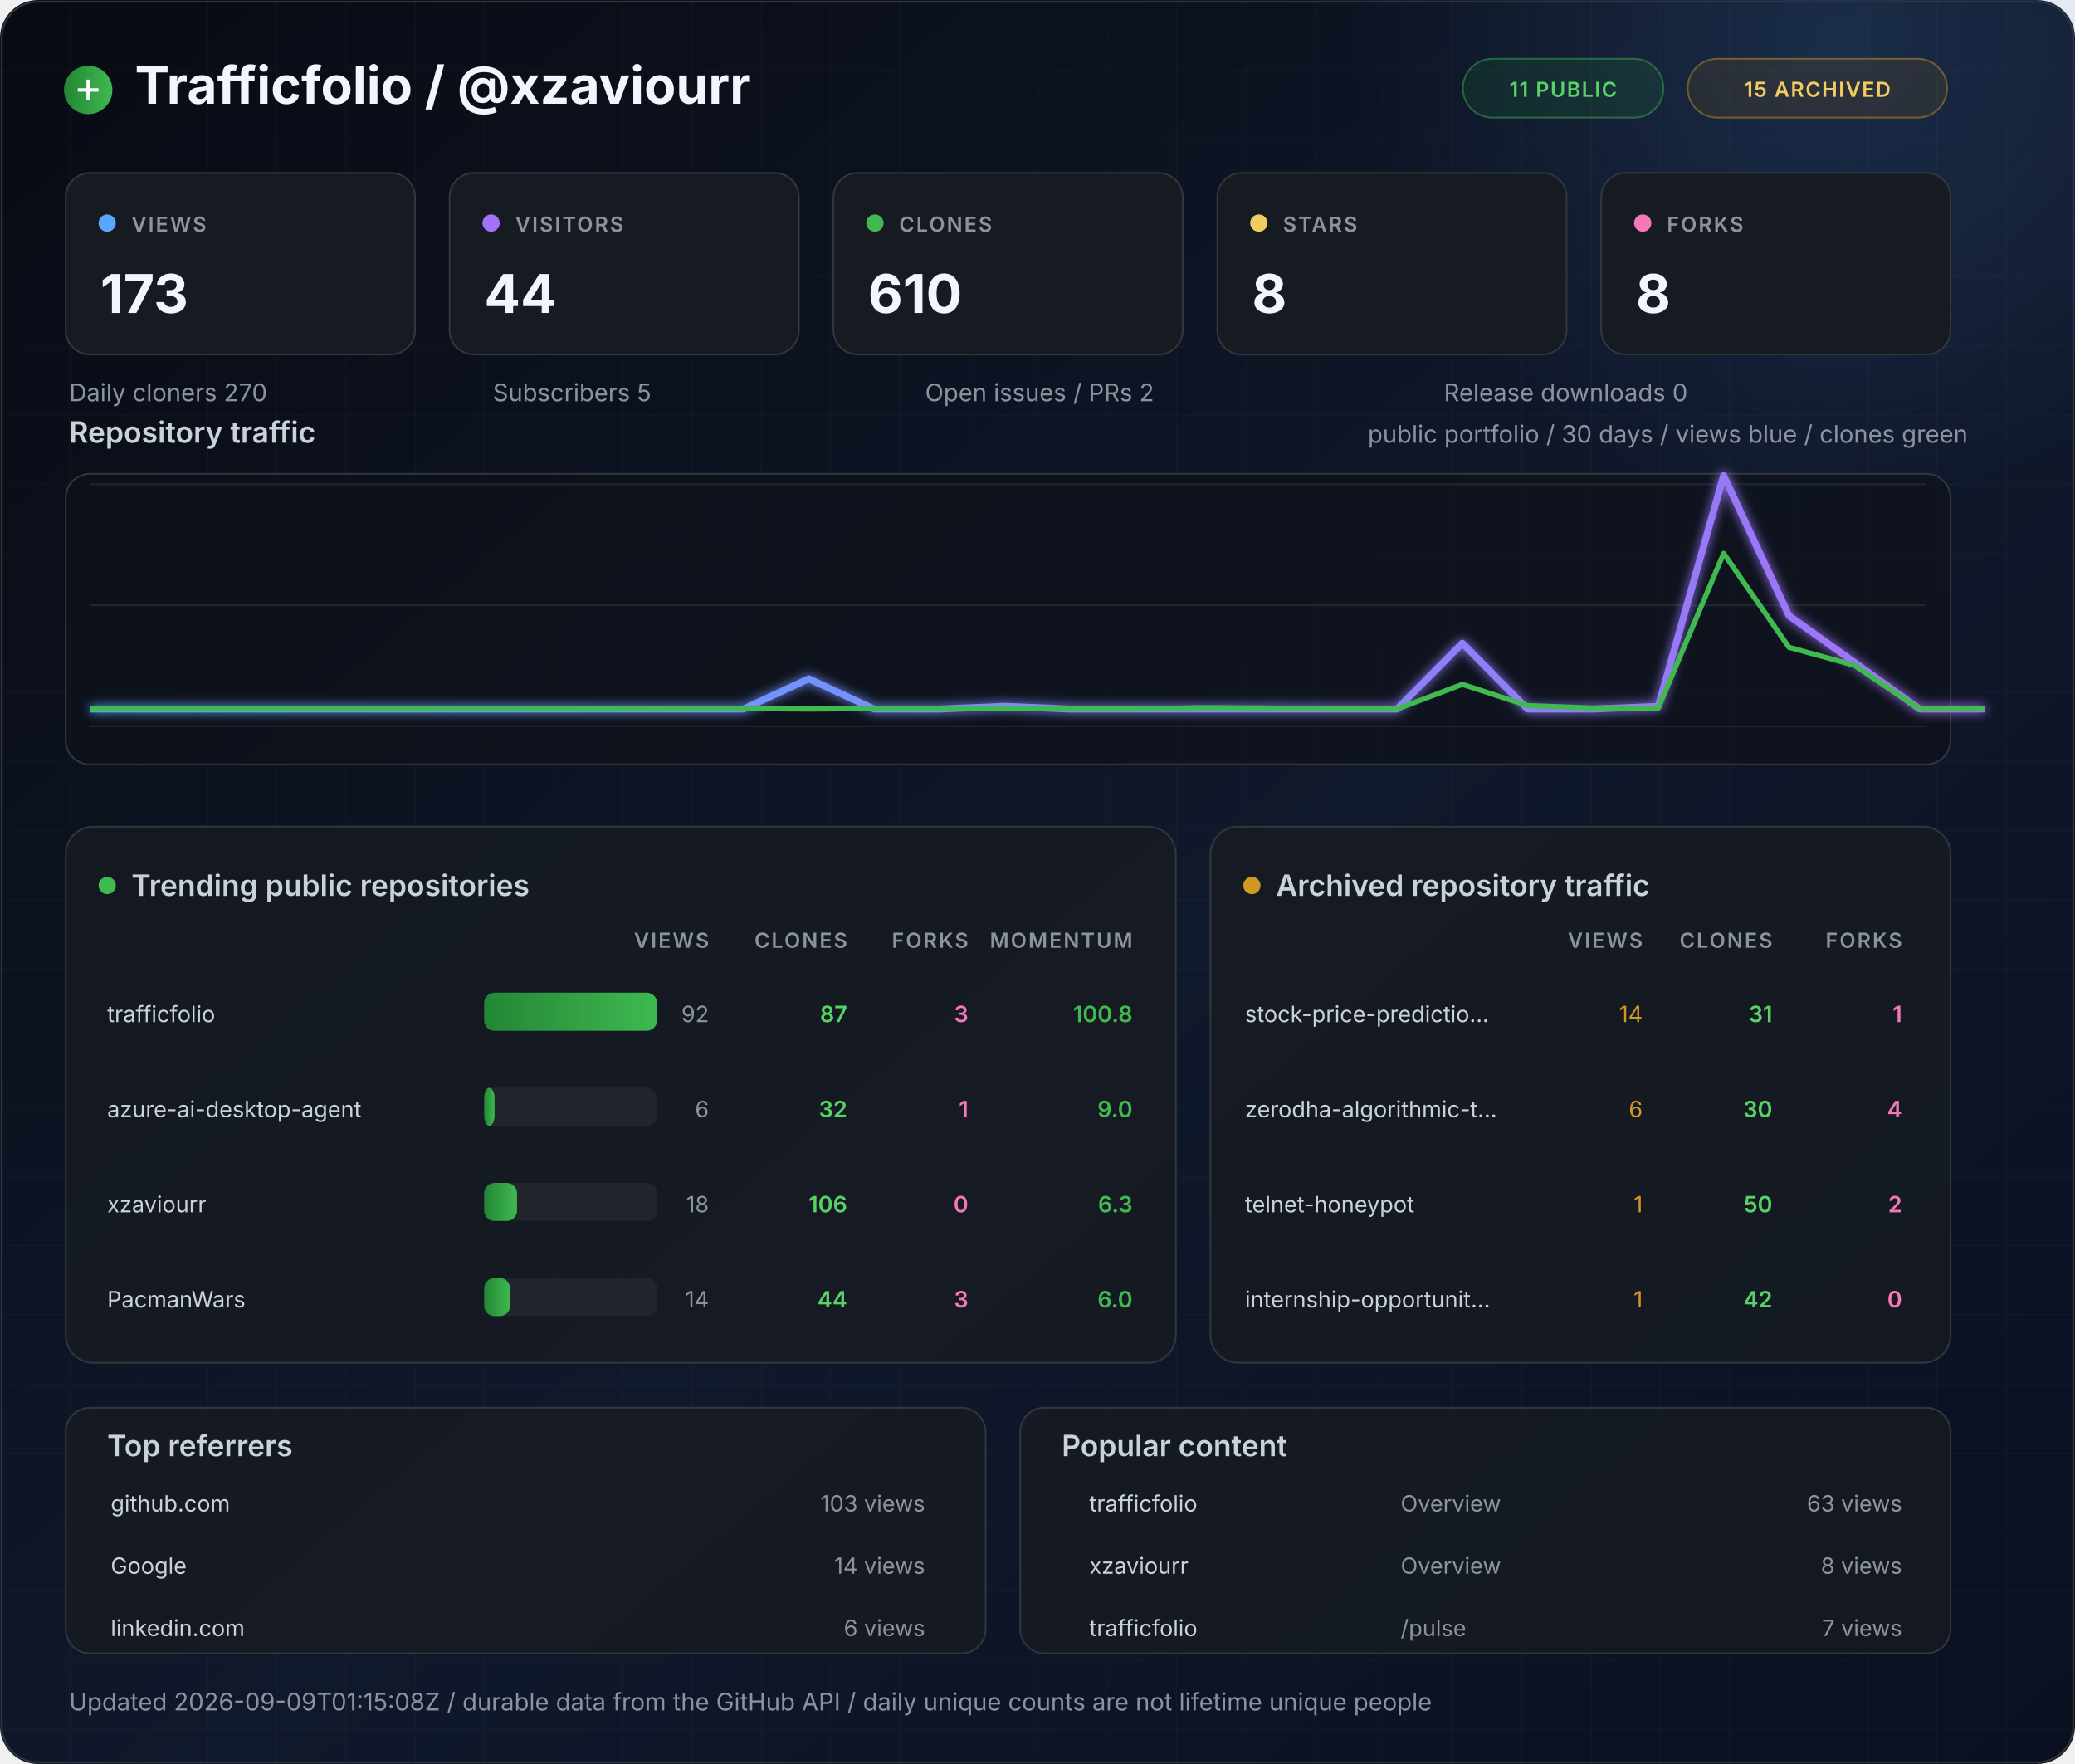
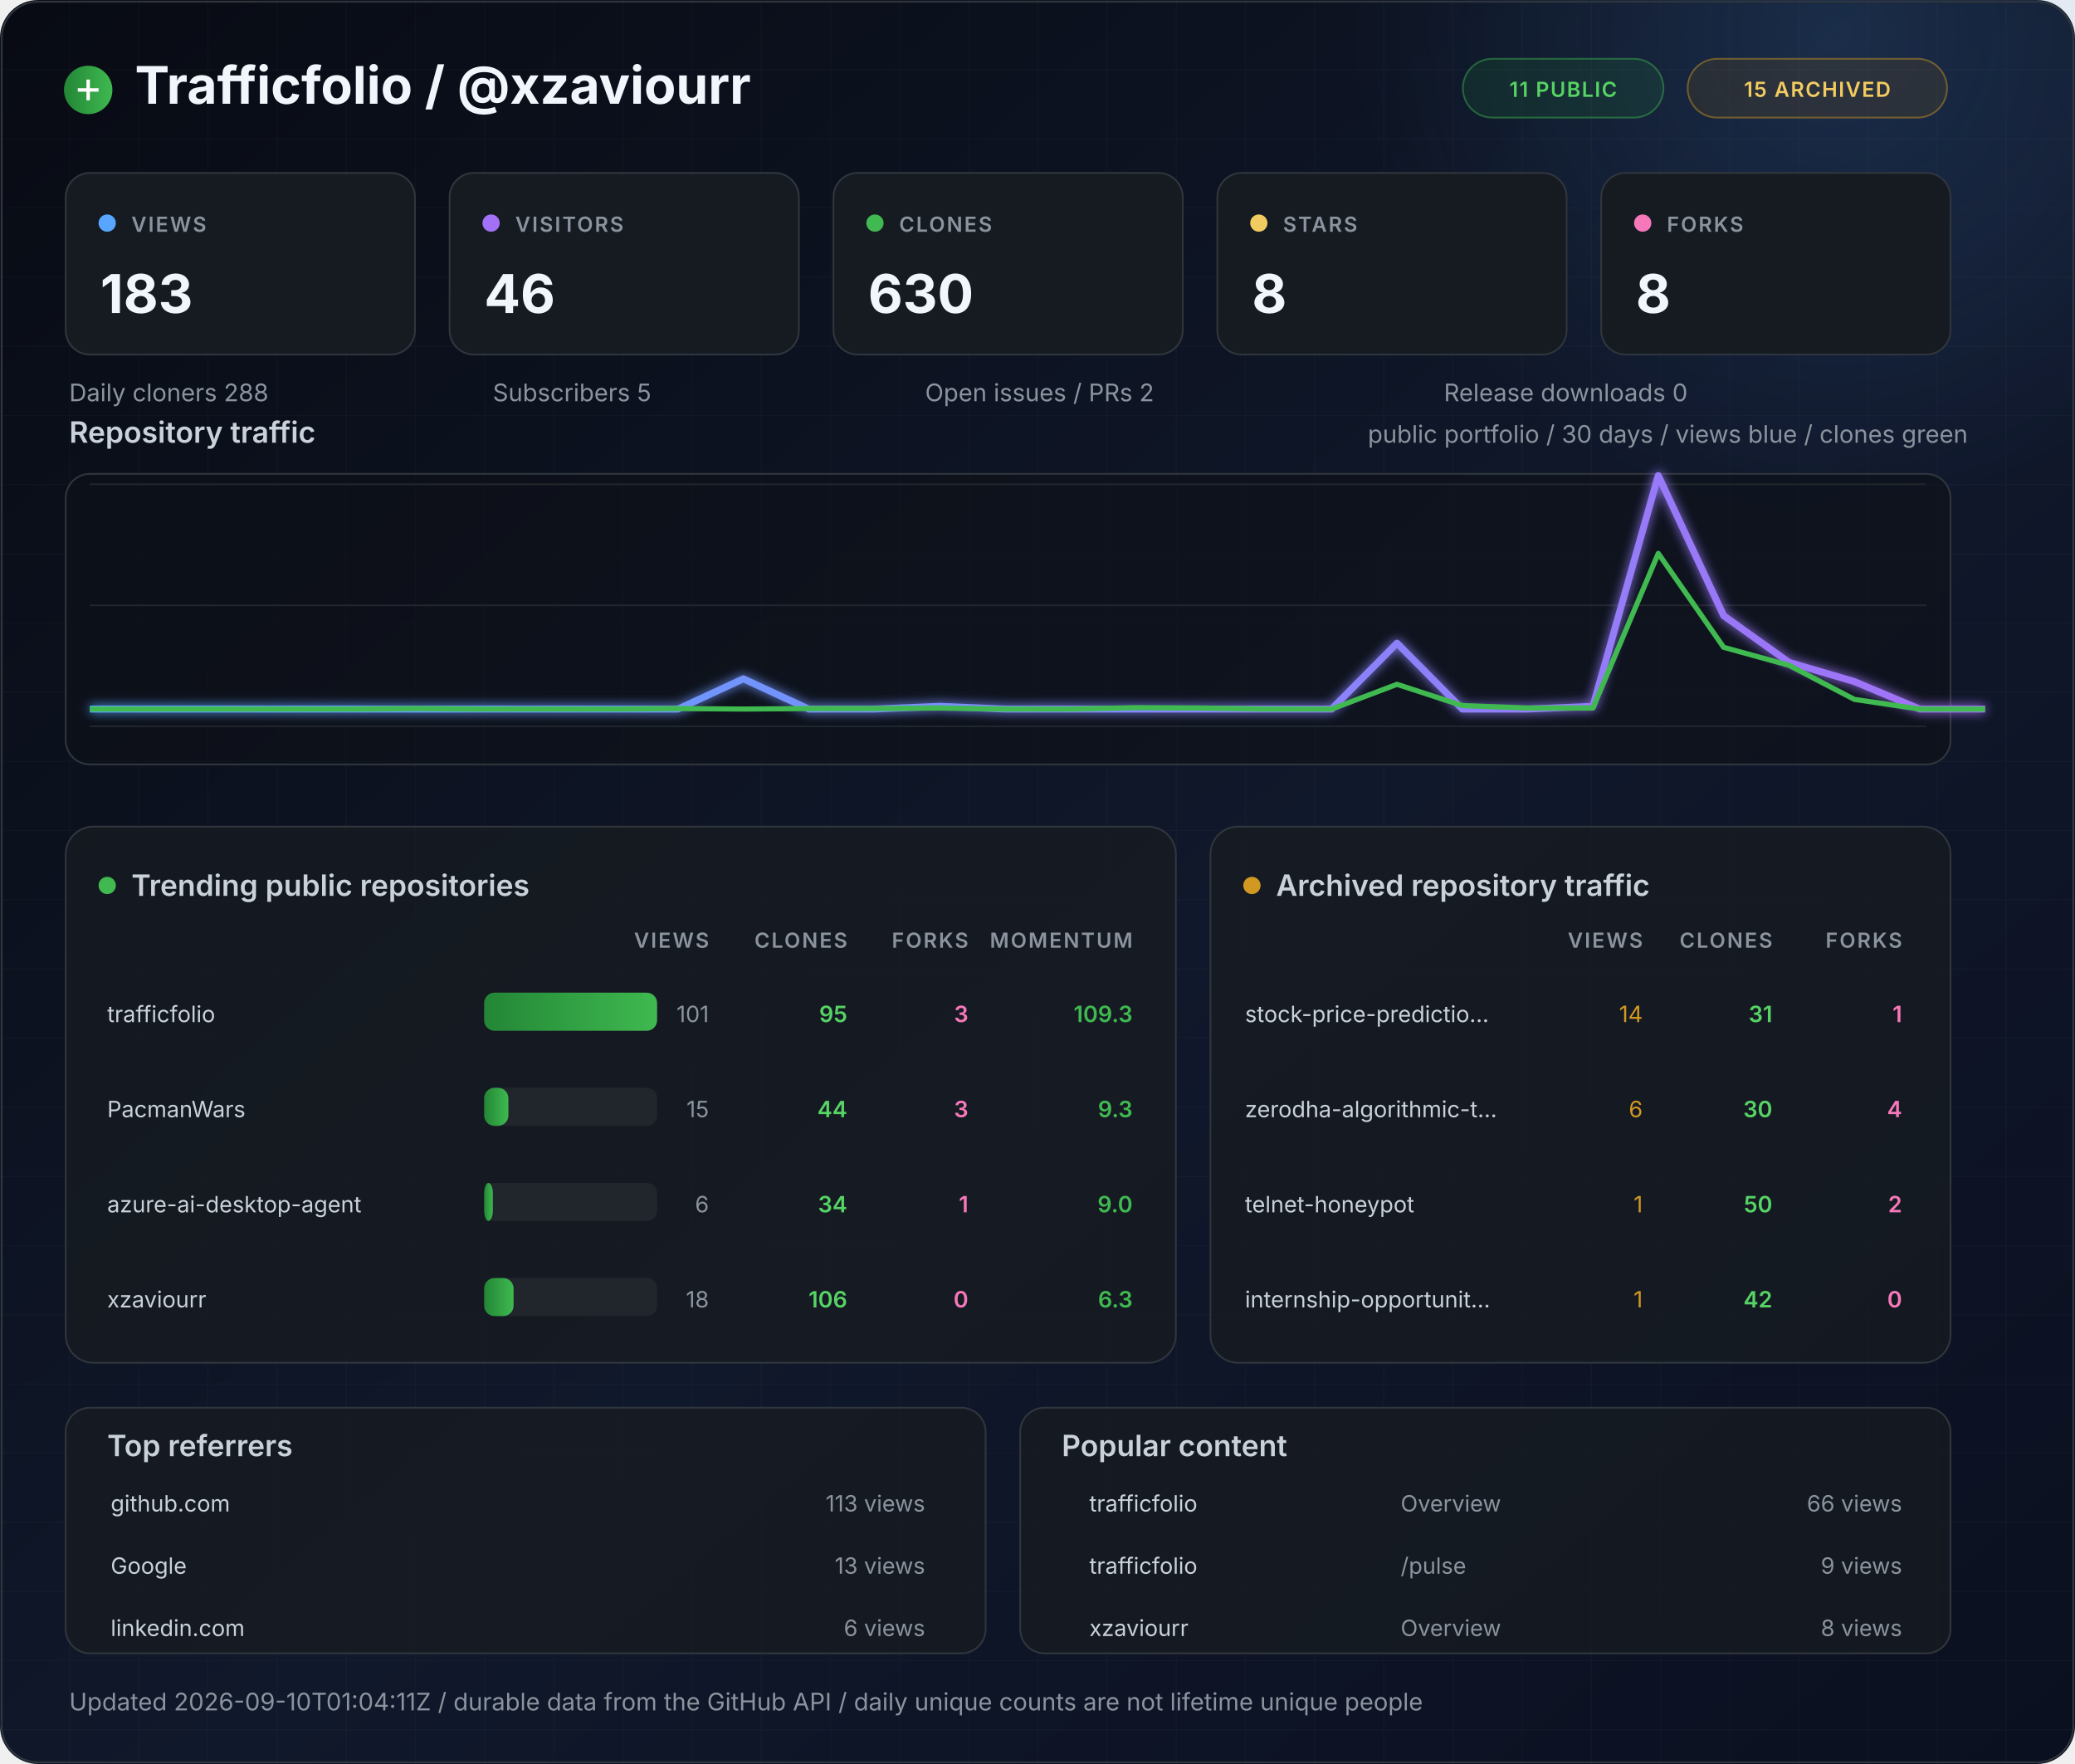
<svg xmlns="http://www.w3.org/2000/svg" width="1200" height="1020" viewBox="0 0 1200 1020" role="img" aria-label="Trafficfolio GitHub analytics dashboard for xzaviourr">
  <defs>
    <linearGradient id="bg" x1="0" y1="0" x2="1" y2="1">
      <stop stop-color="#080b13" />
      <stop offset=".55" stop-color="#10182b" />
      <stop offset="1" stop-color="#0b1020" />
    </linearGradient>
    <linearGradient id="line" x1="0" y1="0" x2="1" y2="0">
      <stop stop-color="#58a6ff" />
      <stop offset="1" stop-color="#a371f7" />
    </linearGradient>
    <linearGradient id="bar" x1="0" y1="0" x2="1" y2="0">
      <stop stop-color="#238636" />
      <stop offset="1" stop-color="#3fb950" />
    </linearGradient>
    <linearGradient id="archiveBar" x1="0" y1="0" x2="1" y2="0">
      <stop stop-color="#9e6a03" />
      <stop offset="1" stop-color="#f2cc60" />
    </linearGradient>
    <radialGradient id="ambient">
      <stop stop-color="#58a6ff" stop-opacity=".16" />
      <stop offset="1" stop-color="#58a6ff" stop-opacity="0" />
    </radialGradient>
    <pattern id="grid" width="40" height="40" patternUnits="userSpaceOnUse">
      <path d="M40 0H0V40" fill="none" stroke="#ffffff" stroke-opacity=".025" />
    </pattern>
    <filter id="glow">
      <feGaussianBlur stdDeviation="3" result="b" />
      <feMerge>
        <feMergeNode in="b" />
        <feMergeNode in="SourceGraphic" />
      </feMerge>
    </filter>
    <style>
    .title{font:750 30px -apple-system,BlinkMacSystemFont,"Segoe UI",sans-serif;fill:#f0f6fc}
    .subtitle{font:14px -apple-system,BlinkMacSystemFont,"Segoe UI",sans-serif;fill:#8b949e}
    .label{font:600 12px -apple-system,BlinkMacSystemFont,"Segoe UI",sans-serif;fill:#8b949e;letter-spacing:1px}
    .metric{font:700 31px -apple-system,BlinkMacSystemFont,"Segoe UI",sans-serif;fill:#f0f6fc}
    .section{font:600 17px -apple-system,BlinkMacSystemFont,"Segoe UI",sans-serif;fill:#c9d1d9}
    .repo,.value,.trend,.archive,.clone,.fork{font:13px -apple-system,BlinkMacSystemFont,"Segoe UI",sans-serif;fill:#c9d1d9}
    .value{fill:#8b949e} .trend{fill:#3fb950;font-weight:600} .archive{fill:#d29922}
    .clone{fill:#56d364;font-weight:600} .fork{fill:#f778ba;font-weight:600}
    .pill{font:600 12px -apple-system,BlinkMacSystemFont,"Segoe UI",sans-serif;letter-spacing:.7px}
  </style>
  </defs>
  <rect width="1200" height="1020" rx="22" fill="url(#bg)" />
  <rect width="1200" height="1020" rx="22" fill="url(#grid)" />
  <circle cx="1060" cy="20" r="280" fill="url(#ambient)" />
  <rect x="1" y="1" width="1198" height="1018" rx="21" fill="none" stroke="#30363d" />
  <circle cx="51" cy="52" r="14" fill="url(#bar)" />
  <path d="M45 52h12M51 46v12" stroke="#fff" stroke-width="2" />
  <text x="78" y="60" class="title">Trafficfolio / @xzaviourr</text>
  <rect x="846" y="34" width="116" height="34" rx="17" fill="#238636" fill-opacity=".16" stroke="#3fb950" stroke-opacity=".45" />
  <text x="904" y="56" text-anchor="middle" class="pill" fill="#56d364">11 PUBLIC</text>
  <rect x="976" y="34" width="150" height="34" rx="17" fill="#9e6a03" fill-opacity=".14" stroke="#d29922" stroke-opacity=".45" />
  <text x="1051" y="56" text-anchor="middle" class="pill" fill="#f2cc60">15 ARCHIVED</text>
  <rect x="38" y="100" width="202" height="105" rx="14" fill="#161b22" stroke="#30363d" />
  <circle cx="62" cy="129" r="5" fill="#58a6ff" />
  <text x="76" y="134" class="label">VIEWS</text>
-   <text x="58" y="181" class="metric">173</text>
+   <text x="58" y="181" class="metric">183</text>
  <rect x="260" y="100" width="202" height="105" rx="14" fill="#161b22" stroke="#30363d" />
  <circle cx="284" cy="129" r="5" fill="#a371f7" />
  <text x="298" y="134" class="label">VISITORS</text>
-   <text x="280" y="181" class="metric">44</text>
+   <text x="280" y="181" class="metric">46</text>
  <rect x="482" y="100" width="202" height="105" rx="14" fill="#161b22" stroke="#30363d" />
  <circle cx="506" cy="129" r="5" fill="#3fb950" />
  <text x="520" y="134" class="label">CLONES</text>
-   <text x="502" y="181" class="metric">610</text>
+   <text x="502" y="181" class="metric">630</text>
  <rect x="704" y="100" width="202" height="105" rx="14" fill="#161b22" stroke="#30363d" />
  <circle cx="728" cy="129" r="5" fill="#f2cc60" />
  <text x="742" y="134" class="label">STARS</text>
  <text x="724" y="181" class="metric">8</text>
  <rect x="926" y="100" width="202" height="105" rx="14" fill="#161b22" stroke="#30363d" />
  <circle cx="950" cy="129" r="5" fill="#f778ba" />
  <text x="964" y="134" class="label">FORKS</text>
  <text x="946" y="181" class="metric">8</text>
-   <text x="40" y="232" class="subtitle">Daily cloners 270</text>
+   <text x="40" y="232" class="subtitle">Daily cloners 288</text>
  <text x="285" y="232" class="subtitle">Subscribers 5</text>
  <text x="535" y="232" class="subtitle">Open issues / PRs 2</text>
  <text x="835" y="232" class="subtitle">Release downloads 0</text>
  <text x="40" y="256" class="section">Repository traffic</text>
  <text x="1138" y="256" text-anchor="end" class="subtitle">public portfolio / 30 days / views blue / clones green</text>
  <rect x="38" y="274" width="1090" height="168" rx="14" fill="#0d1117" fill-opacity=".62" stroke="#30363d" />
  <line x1="52" y1="420" x2="1114" y2="420" stroke="#21262d" />
  <line x1="52" y1="350" x2="1114" y2="350" stroke="#21262d" />
  <line x1="52" y1="280" x2="1114" y2="280" stroke="#21262d" />
-   <polyline points="52.0,410.0 89.8,410.0 127.6,410.0 165.4,410.0 203.2,410.0 241.0,410.0 278.8,410.0 316.6,410.0 354.3,410.0 392.1,410.0 429.9,410.0 467.7,392.5 505.5,410.0 543.3,410.0 581.1,408.4 618.9,410.0 656.7,410.0 694.5,410.0 732.3,410.0 770.1,410.0 807.9,410.0 845.7,371.9 883.4,410.0 921.2,410.0 959.0,408.4 996.8,275.0 1034.6,356.0 1072.4,383.0 1110.2,410.0 1148.0,410.0" fill="none" stroke="url(#line)" stroke-width="4" stroke-linejoin="round" filter="url(#glow)" />
-   <polyline points="52.0,410.0 89.8,410.0 127.6,410.0 165.4,410.0 203.2,410.0 241.0,410.0 278.8,409.7 316.6,410.0 354.3,410.0 392.1,410.0 429.9,409.7 467.7,410.0 505.5,409.7 543.3,409.7 581.1,409.4 618.9,410.0 656.7,410.0 694.5,409.2 732.3,409.4 770.1,410.0 807.9,410.0 845.7,395.7 883.4,408.0 921.2,409.4 959.0,409.4 996.8,320.0 1034.6,374.3 1072.4,384.7 1110.2,410.0 1148.0,410.0" fill="none" stroke="#3fb950" stroke-width="3" stroke-linejoin="round" />
+   <polyline points="52.0,410.0 89.8,410.0 127.6,410.0 165.4,410.0 203.2,410.0 241.0,410.0 278.8,410.0 316.6,410.0 354.3,410.0 392.1,410.0 429.9,392.5 467.7,410.0 505.5,410.0 543.3,408.4 581.1,410.0 618.9,410.0 656.7,410.0 694.5,410.0 732.3,410.0 770.1,410.0 807.9,371.9 845.7,410.0 883.4,410.0 921.2,408.4 959.0,275.0 996.8,356.0 1034.6,383.0 1072.4,394.1 1110.2,410.0 1148.0,410.0" fill="none" stroke="url(#line)" stroke-width="4" stroke-linejoin="round" filter="url(#glow)" />
+   <polyline points="52.0,410.0 89.8,410.0 127.6,410.0 165.4,410.0 203.2,410.0 241.0,409.7 278.8,410.0 316.6,410.0 354.3,410.0 392.1,409.7 429.9,410.0 467.7,409.7 505.5,409.7 543.3,409.4 581.1,410.0 618.9,410.0 656.7,409.2 694.5,409.4 732.3,410.0 770.1,410.0 807.9,395.7 845.7,408.0 883.4,409.4 921.2,409.4 959.0,320.0 996.8,374.3 1034.6,384.7 1072.4,404.4 1110.2,410.0 1148.0,410.0" fill="none" stroke="#3fb950" stroke-width="3" stroke-linejoin="round" />
  <rect x="38" y="478" width="642" height="310" rx="16" fill="#161b22" fill-opacity=".82" stroke="#30363d" />
  <circle cx="62" cy="512" r="5" fill="#3fb950" />
  <text x="76" y="518" class="section">Trending public repositories</text>
  <text x="410" y="548" text-anchor="end" class="label">VIEWS</text>
  <text x="490" y="548" text-anchor="end" class="label">CLONES</text>
  <text x="560" y="548" text-anchor="end" class="label">FORKS</text>
  <text x="655" y="548" text-anchor="end" class="label">MOMENTUM</text>
  <text x="62" y="591" class="repo">trafficfolio</text>
  <rect x="280" y="574" width="100" height="22" rx="6" fill="#21262d" />
  <rect x="280" y="574" width="100" height="22" rx="6" fill="url(#bar)" />
-   <text x="410" y="591" text-anchor="end" class="value">92</text>
-   <text x="490" y="591" text-anchor="end" class="clone">87</text>
+   <text x="410" y="591" text-anchor="end" class="value">101</text>
+   <text x="490" y="591" text-anchor="end" class="clone">95</text>
  <text x="560" y="591" text-anchor="end" class="fork">3</text>
-   <text x="655" y="591" text-anchor="end" class="trend">100.8</text>
-   <text x="62" y="646" class="repo">azure-ai-desktop-agent</text>
+   <text x="655" y="591" text-anchor="end" class="trend">109.3</text>
+   <text x="62" y="646" class="repo">PacmanWars</text>
  <rect x="280" y="629" width="100" height="22" rx="6" fill="#21262d" />
-   <rect x="280" y="629" width="6" height="22" rx="6" fill="url(#bar)" />
-   <text x="410" y="646" text-anchor="end" class="value">6</text>
-   <text x="490" y="646" text-anchor="end" class="clone">32</text>
-   <text x="560" y="646" text-anchor="end" class="fork">1</text>
-   <text x="655" y="646" text-anchor="end" class="trend">9.0</text>
-   <text x="62" y="701" class="repo">xzaviourr</text>
+   <rect x="280" y="629" width="14" height="22" rx="6" fill="url(#bar)" />
+   <text x="410" y="646" text-anchor="end" class="value">15</text>
+   <text x="490" y="646" text-anchor="end" class="clone">44</text>
+   <text x="560" y="646" text-anchor="end" class="fork">3</text>
+   <text x="655" y="646" text-anchor="end" class="trend">9.3</text>
+   <text x="62" y="701" class="repo">azure-ai-desktop-agent</text>
  <rect x="280" y="684" width="100" height="22" rx="6" fill="#21262d" />
-   <rect x="280" y="684" width="19" height="22" rx="6" fill="url(#bar)" />
-   <text x="410" y="701" text-anchor="end" class="value">18</text>
-   <text x="490" y="701" text-anchor="end" class="clone">106</text>
-   <text x="560" y="701" text-anchor="end" class="fork">0</text>
-   <text x="655" y="701" text-anchor="end" class="trend">6.3</text>
-   <text x="62" y="756" class="repo">PacmanWars</text>
+   <rect x="280" y="684" width="5" height="22" rx="6" fill="url(#bar)" />
+   <text x="410" y="701" text-anchor="end" class="value">6</text>
+   <text x="490" y="701" text-anchor="end" class="clone">34</text>
+   <text x="560" y="701" text-anchor="end" class="fork">1</text>
+   <text x="655" y="701" text-anchor="end" class="trend">9.0</text>
+   <text x="62" y="756" class="repo">xzaviourr</text>
  <rect x="280" y="739" width="100" height="22" rx="6" fill="#21262d" />
-   <rect x="280" y="739" width="15" height="22" rx="6" fill="url(#bar)" />
-   <text x="410" y="756" text-anchor="end" class="value">14</text>
-   <text x="490" y="756" text-anchor="end" class="clone">44</text>
-   <text x="560" y="756" text-anchor="end" class="fork">3</text>
-   <text x="655" y="756" text-anchor="end" class="trend">6.0</text>
+   <rect x="280" y="739" width="17" height="22" rx="6" fill="url(#bar)" />
+   <text x="410" y="756" text-anchor="end" class="value">18</text>
+   <text x="490" y="756" text-anchor="end" class="clone">106</text>
+   <text x="560" y="756" text-anchor="end" class="fork">0</text>
+   <text x="655" y="756" text-anchor="end" class="trend">6.3</text>
  <rect x="700" y="478" width="428" height="310" rx="16" fill="#161b22" fill-opacity=".82" stroke="#30363d" />
  <circle cx="724" cy="512" r="5" fill="#d29922" />
  <text x="738" y="518" class="section">Archived repository traffic</text>
  <text x="950" y="548" text-anchor="end" class="label">VIEWS</text>
  <text x="1025" y="548" text-anchor="end" class="label">CLONES</text>
  <text x="1100" y="548" text-anchor="end" class="label">FORKS</text>
  <text x="720" y="591" class="repo">stock-price-predictio...</text>
  <text x="950" y="591" text-anchor="end" class="archive">14</text>
  <text x="1025" y="591" text-anchor="end" class="clone">31</text>
  <text x="1100" y="591" text-anchor="end" class="fork">1</text>
  <text x="720" y="646" class="repo">zerodha-algorithmic-t...</text>
  <text x="950" y="646" text-anchor="end" class="archive">6</text>
  <text x="1025" y="646" text-anchor="end" class="clone">30</text>
  <text x="1100" y="646" text-anchor="end" class="fork">4</text>
  <text x="720" y="701" class="repo">telnet-honeypot</text>
  <text x="950" y="701" text-anchor="end" class="archive">1</text>
  <text x="1025" y="701" text-anchor="end" class="clone">50</text>
  <text x="1100" y="701" text-anchor="end" class="fork">2</text>
  <text x="720" y="756" class="repo">internship-opportunit...</text>
  <text x="950" y="756" text-anchor="end" class="archive">1</text>
  <text x="1025" y="756" text-anchor="end" class="clone">42</text>
  <text x="1100" y="756" text-anchor="end" class="fork">0</text>
  <rect x="38" y="814" width="532" height="142" rx="14" fill="#161b22" fill-opacity=".82" stroke="#30363d" />
  <text x="62" y="842" class="section">Top referrers</text>
  <text x="64" y="874" class="repo">github.com</text>
-   <text x="535" y="874" text-anchor="end" class="value">103 views</text>
+   <text x="535" y="874" text-anchor="end" class="value">113 views</text>
  <text x="64" y="910" class="repo">Google</text>
-   <text x="535" y="910" text-anchor="end" class="value">14 views</text>
+   <text x="535" y="910" text-anchor="end" class="value">13 views</text>
  <text x="64" y="946" class="repo">linkedin.com</text>
  <text x="535" y="946" text-anchor="end" class="value">6 views</text>
  <rect x="590" y="814" width="538" height="142" rx="14" fill="#161b22" fill-opacity=".82" stroke="#30363d" />
  <text x="614" y="842" class="section">Popular content</text>
  <text x="630" y="874" class="repo">trafficfolio</text>
  <text x="810" y="874" class="value">Overview</text>
-   <text x="1100" y="874" text-anchor="end" class="value">63 views</text>
-   <text x="630" y="910" class="repo">xzaviourr</text>
-   <text x="810" y="910" class="value">Overview</text>
-   <text x="1100" y="910" text-anchor="end" class="value">8 views</text>
-   <text x="630" y="946" class="repo">trafficfolio</text>
-   <text x="810" y="946" class="value">/pulse</text>
-   <text x="1100" y="946" text-anchor="end" class="value">7 views</text>
-   <text x="40" y="989" class="subtitle">Updated 2026-09-09T01:15:08Z / durable data from the GitHub API / daily unique counts are not lifetime unique people</text>
+   <text x="1100" y="874" text-anchor="end" class="value">66 views</text>
+   <text x="630" y="910" class="repo">trafficfolio</text>
+   <text x="810" y="910" class="value">/pulse</text>
+   <text x="1100" y="910" text-anchor="end" class="value">9 views</text>
+   <text x="630" y="946" class="repo">xzaviourr</text>
+   <text x="810" y="946" class="value">Overview</text>
+   <text x="1100" y="946" text-anchor="end" class="value">8 views</text>
+   <text x="40" y="989" class="subtitle">Updated 2026-09-10T01:04:11Z / durable data from the GitHub API / daily unique counts are not lifetime unique people</text>
</svg>
